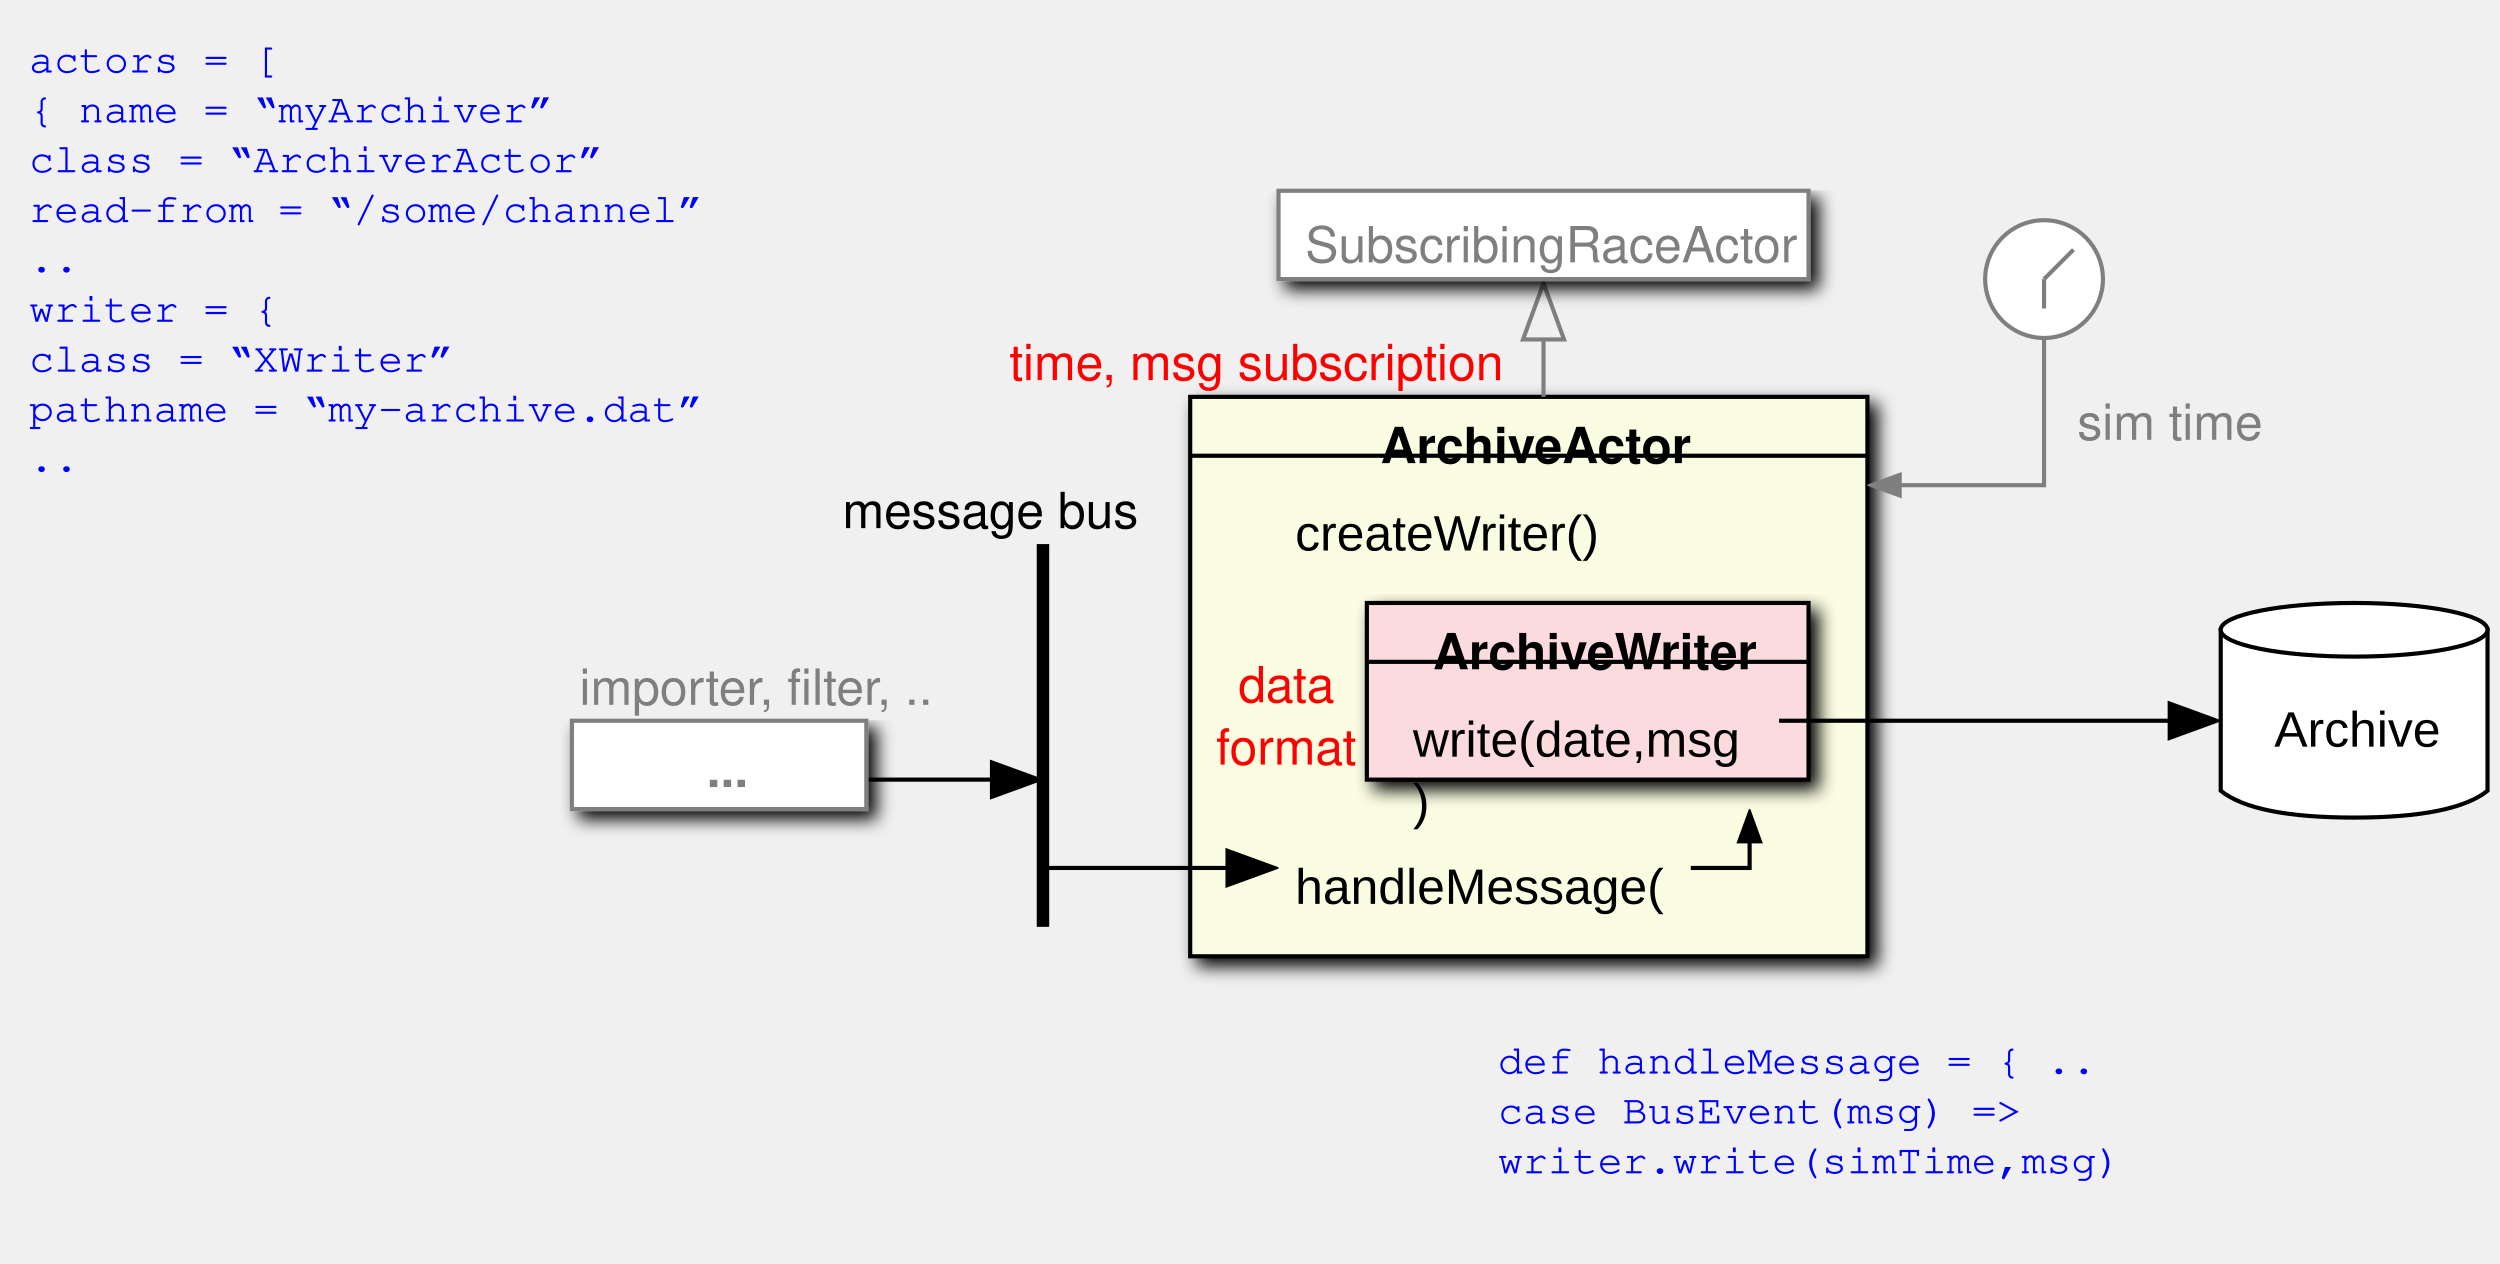
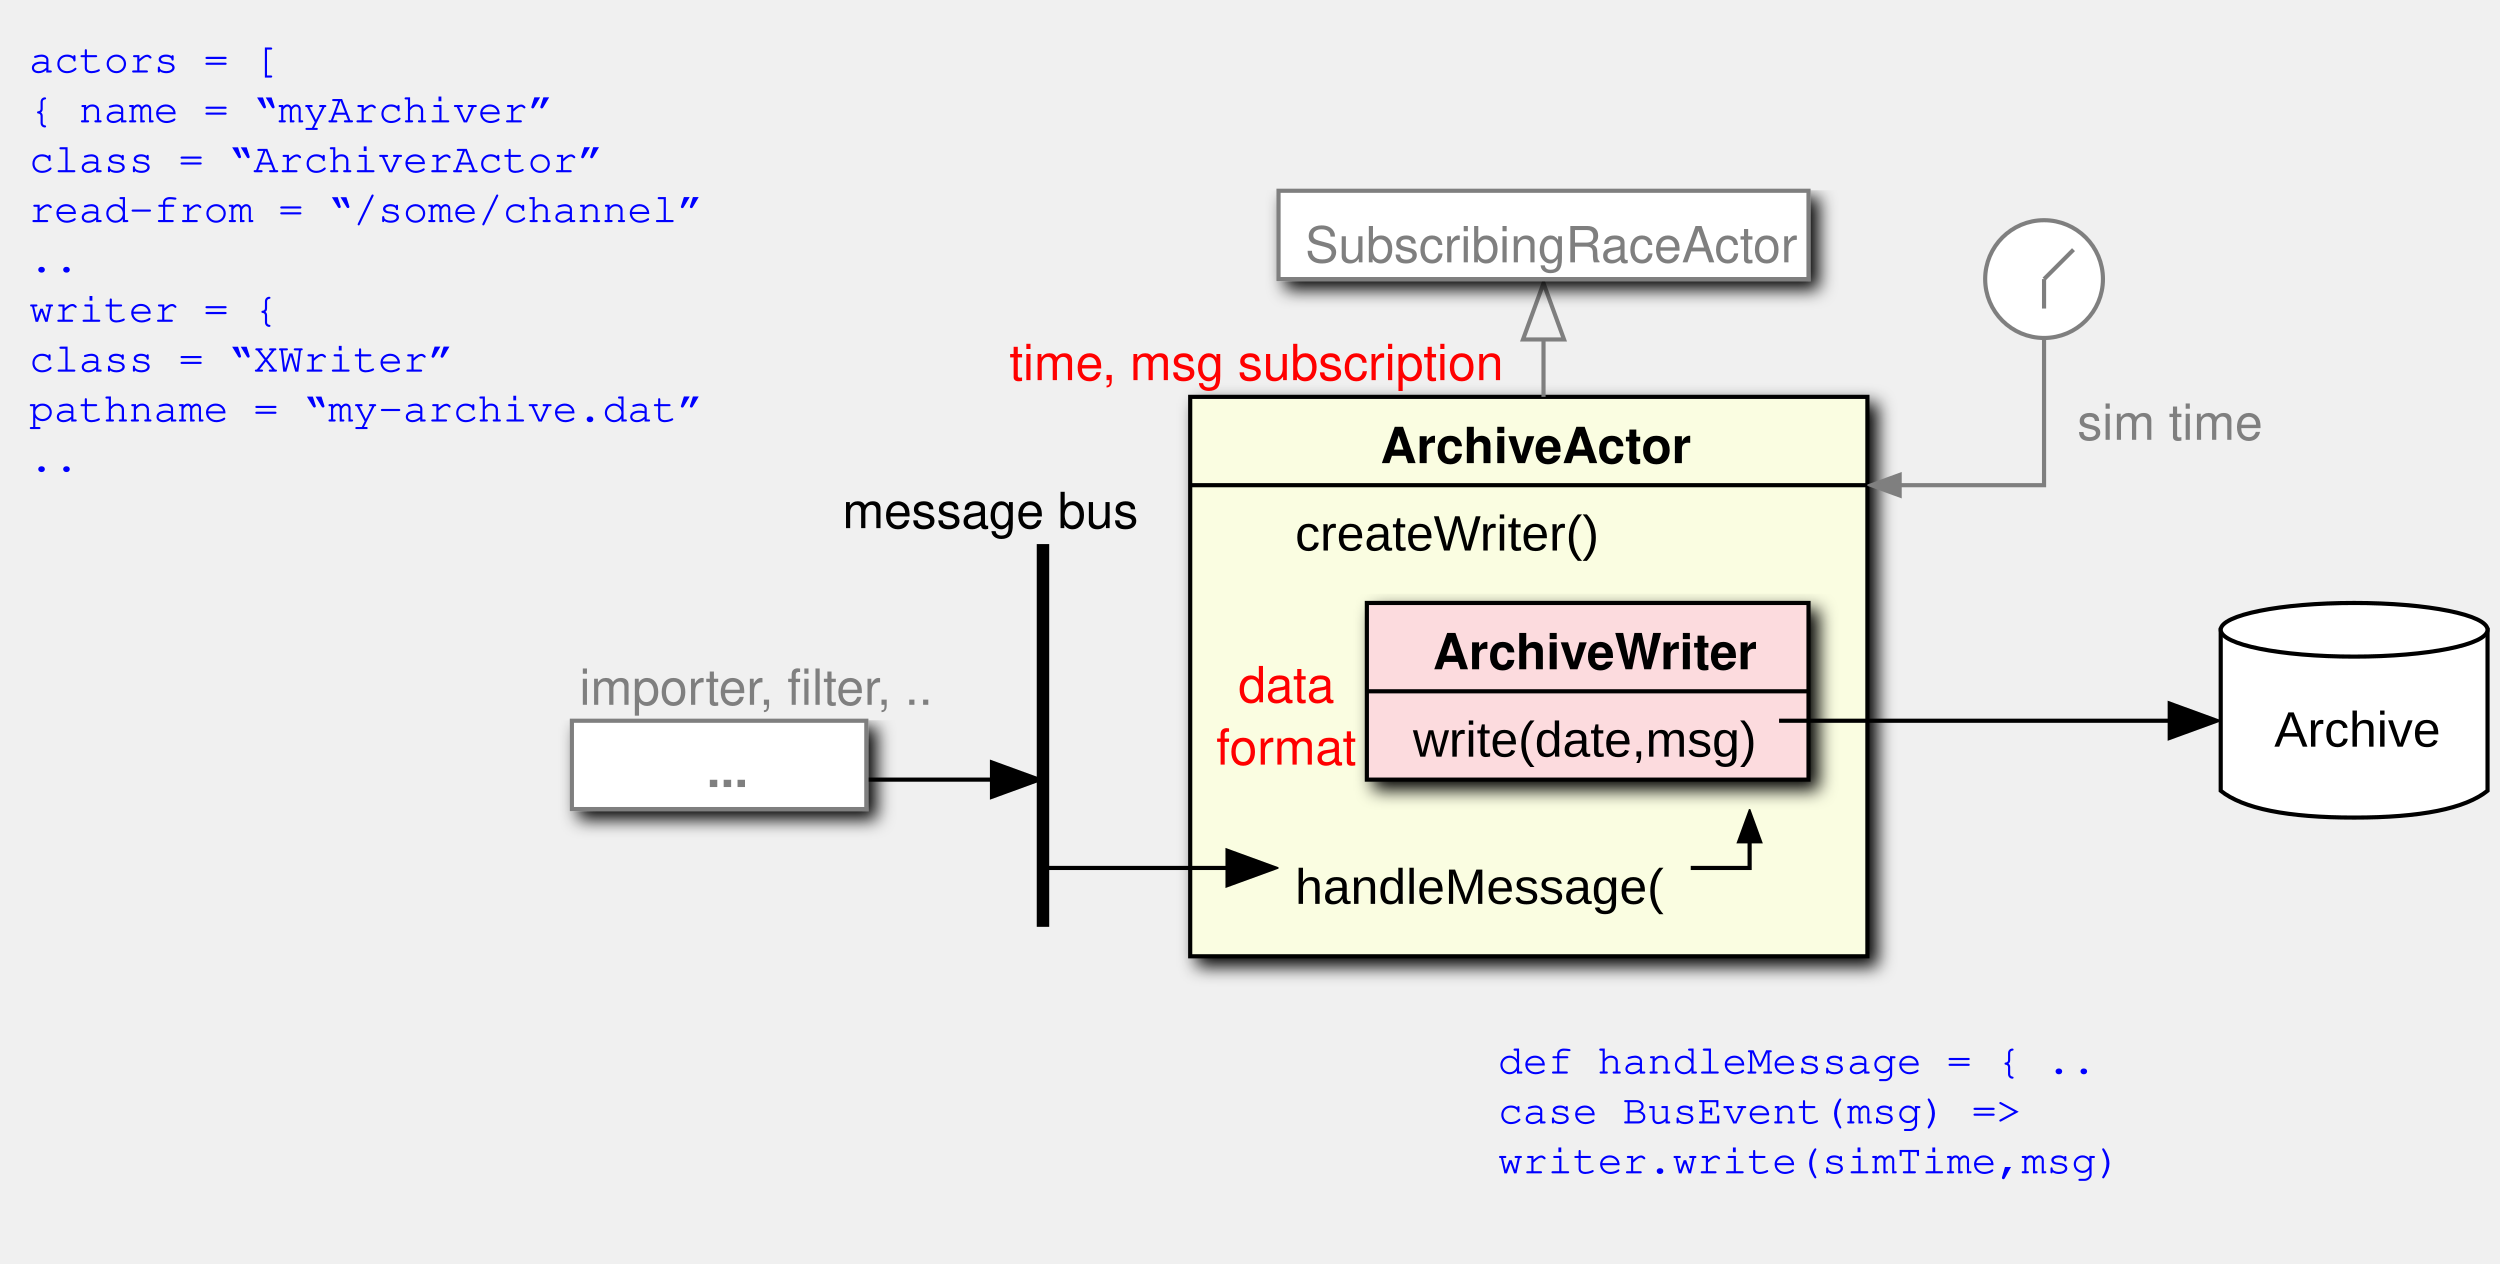
- <svg xmlns="http://www.w3.org/2000/svg" width="100%" height="100%" version="1.1" viewBox="209.598 358.024 601.717 304.031">
+ <svg xmlns="http://www.w3.org/2000/svg" width="100%" height="100%" version="1.1" viewBox="209.598 358.024 601.717 304.032">
  <defs>
    <filter id="shadow1" width="150%" height="150%">
      <feGaussianBlur in="SourceAlpha" result="blur" stdDeviation="2" />
      <feOffset dx="2" dy="2" in="blur" result="offsetBlur" />
      <feMerge>
        <feMergeNode in="offsetBlur" />
        <feMergeNode in="SourceGraphic" />
      </feMerge>
    </filter>
  </defs>
  <marker id="marker1" markerUnits="strokeWidth" orient="auto" refX="-11.173" refY="0" markerWidth="13.272" markerHeight="10.23" viewBox="-12.272 -5.115 13.272 10.23">
    <path d="M-11.272 -4.115 L0 0 L-11.272 4.115 Z " fill="#000000" fill-opacity="1" stroke="#000000" stroke-opacity="1" />
  </marker>
  <marker id="marker2" markerUnits="strokeWidth" orient="auto" refX="-11.173" refY="0" markerWidth="13.272" markerHeight="10.23" viewBox="-12.272 -5.115 13.272 10.23">
    <path d="M-11.272 -4.115 L0 0 L-11.272 4.115 Z " fill="#000000" fill-opacity="1" stroke="#000000" stroke-opacity="1" />
  </marker>
  <marker id="marker3" markerUnits="strokeWidth" orient="auto" refX="-11.173" refY="0" markerWidth="13.272" markerHeight="10.23" viewBox="-12.272 -5.115 13.272 10.23">
    <path d="M-11.272 -4.115 L0 0 L-11.272 4.115 Z " fill="#000000" fill-opacity="1" stroke="#000000" stroke-opacity="1" />
  </marker>
  <marker id="marker4" markerUnits="strokeWidth" orient="auto" refX="-13.607" refY="0" markerWidth="15.527" markerHeight="11.875" viewBox="-14.527 -5.938 15.527 11.875">
    <path d="M-13.527 -4.938 L0 0 L-13.527 4.938 Z " fill="none" stroke="#7F7F7F" stroke-opacity="1" />
  </marker>
  <marker id="marker5" markerUnits="strokeWidth" orient="auto" refX="-6.304" refY="0" markerWidth="8.763" markerHeight="6.938" viewBox="-7.763 -3.469 8.763 6.938">
    <path d="M-6.763 -2.469 L0 0 L-6.763 2.469 Z " fill="#000000" fill-opacity="1" stroke="#000000" stroke-opacity="1" />
  </marker>
  <marker id="marker6" markerUnits="strokeWidth" orient="auto" refX="-6.304" refY="0" markerWidth="8.763" markerHeight="6.938" viewBox="-7.763 -3.469 8.763 6.938">
    <path d="M-6.763 -2.469 L0 0 L-6.763 2.469 Z " fill="#7F7F7F" fill-opacity="1" stroke="#7F7F7F" stroke-opacity="1" />
  </marker>
  <g id="layer1">
    <line x1="418.11" y1="545.669" x2="448.457" y2="545.669" marker-end="url(#marker1)" opacity="1" stroke="#000000" stroke-opacity="1" stroke-width="1" stroke-linecap="butt" stroke-linejoin="miter" stroke-dasharray="none" />
    <rect x="496.063" y="453.543" width="162.992" height="134.646" opacity="1" stroke="#000000" stroke-opacity="1" stroke-width="1" stroke-linecap="butt" stroke-linejoin="miter" stroke-dasharray="none" fill="#FAFDE1" fill-opacity="1" filter="url(#shadow1)" />
    <text x="541.88" y="469.503" font-size="12" fill="#000000" fill-opacity="1" font-family="Helvetica" font-weight="bold" font-style="normal">ArchiveActor</text>
-     <line x1="496.063" y1="467.716" x2="659.055" y2="467.716" opacity="1" stroke="#000000" stroke-opacity="1" stroke-width="1" stroke-linecap="butt" stroke-linejoin="miter" stroke-dasharray="none" />
+     <line x1="496.063" y1="474.803" x2="659.055" y2="474.803" opacity="1" stroke="#000000" stroke-opacity="1" stroke-width="1" stroke-linecap="butt" stroke-linejoin="miter" stroke-dasharray="none" />
    <rect x="538.583" y="503.15" width="106.299" height="42.52" opacity="1" stroke="#000000" stroke-opacity="1" stroke-width="1" stroke-linecap="butt" stroke-linejoin="miter" stroke-dasharray="none" fill="#FCDBDE" fill-opacity="1" filter="url(#shadow1)" />
    <text x="554.492" y="519.109" font-size="12" fill="#000000" fill-opacity="1" font-family="Helvetica" font-weight="bold" font-style="normal">ArchiveWriter</text>
-     <line x1="538.583" y1="517.323" x2="644.882" y2="517.323" opacity="1" stroke="#000000" stroke-opacity="1" stroke-width="1" stroke-linecap="butt" stroke-linejoin="miter" stroke-dasharray="none" />
-     <text x="549.669" y="540.141" font-size="12" fill="#000000" fill-opacity="1" font-family="Arial" font-weight="normal" font-style="normal">write(date,msg</text>
-     <text x="549.669" y="555.141" font-size="12" fill="#000000" fill-opacity="1" font-family="Arial" font-weight="normal" font-style="normal">)</text>
+     <line x1="538.583" y1="524.409" x2="644.882" y2="524.409" opacity="1" stroke="#000000" stroke-opacity="1" stroke-width="1" stroke-linecap="butt" stroke-linejoin="miter" stroke-dasharray="none" />
+     <text x="549.669" y="540.141" font-size="12" fill="#000000" fill-opacity="1" font-family="Arial" font-weight="normal" font-style="normal">write(date,msg)</text>
    <line x1="460.63" y1="488.976" x2="460.63" y2="581.102" opacity="1" stroke="#000000" stroke-opacity="1" stroke-width="3" stroke-linecap="butt" stroke-linejoin="miter" stroke-dasharray="none" />
    <rect x="347.244" y="531.496" width="70.866" height="21.26" opacity="1" stroke="#7F7F7F" stroke-opacity="1" stroke-width="1" stroke-linecap="butt" stroke-linejoin="miter" stroke-dasharray="none" fill="#FFFFFF" fill-opacity="1" filter="url(#shadow1)" />
    <text x="379.676" y="547.456" font-size="12" fill="#7F7F7F" fill-opacity="1" font-family="Helvetica" font-weight="bold" font-style="normal">...</text>
    <text x="521.323" y="575.574" font-size="12" fill="#000000" fill-opacity="1" font-family="Arial" font-weight="normal" font-style="normal">handleMessage(</text>
    <text x="521.323" y="490.534" font-size="12" fill="#000000" fill-opacity="1" font-family="Arial" font-weight="normal" font-style="normal">createWriter()</text>
    <line x1="460.63" y1="566.929" x2="505.15" y2="566.929" marker-end="url(#marker2)" opacity="1" stroke="#000000" stroke-opacity="1" stroke-width="1" stroke-linecap="butt" stroke-linejoin="miter" stroke-dasharray="none" />
    <g>
      <g>
        <g>
-           <path d="M744.095 509.606 L744.095 548.346 Q752.122 554.803 776.205 554.803 Q800.287 554.803 808.315 548.346 L808.315 509.606 Z " opacity="1" stroke="#000000" stroke-opacity="1" stroke-width="1" stroke-linecap="butt" stroke-linejoin="miter" stroke-dasharray="none" fill="#FFFFFF" fill-opacity="1" />
+           <path d="M744.095 509.606 L744.095 548.346 Q752.122 554.803 776.205 554.803 Q800.288 554.803 808.315 548.346 L808.315 509.606 Z " opacity="1" stroke="#000000" stroke-opacity="1" stroke-width="1" stroke-linecap="butt" stroke-linejoin="miter" stroke-dasharray="none" fill="#FFFFFF" fill-opacity="1" />
          <text x="756.988" y="537.738" font-size="12" fill="#000000" fill-opacity="1" font-family="Arial" font-weight="normal" font-style="normal">Archive</text>
          <ellipse cx="776.205" cy="509.606" rx="32.11" ry="6.457" opacity="1" stroke="#000000" stroke-opacity="1" stroke-width="1" stroke-linecap="butt" stroke-linejoin="miter" stroke-dasharray="none" fill="#FFFFFF" fill-opacity="1" />
        </g>
      </g>
    </g>
    <line x1="637.795" y1="531.496" x2="731.922" y2="531.496" marker-end="url(#marker3)" opacity="1" stroke="#000000" stroke-opacity="1" stroke-width="1" stroke-linecap="butt" stroke-linejoin="miter" stroke-dasharray="none" />
    <text x="412.377" y="485.143" font-size="12" fill="#000000" fill-opacity="1" font-family="Helvetica" font-weight="normal" font-style="normal">message bus</text>
    <text x="349.078" y="527.663" font-size="12" fill="#7F7F7F" fill-opacity="1" font-family="Helvetica" font-weight="normal" font-style="normal">importer, filter, ..</text>
    <text x="507.645" y="527.053" font-size="12" fill="#FF0000" fill-opacity="1" font-family="Helvetica" font-weight="normal" font-style="normal">data
</text>
    <text x="502.319" y="542.053" font-size="12" fill="#FF0000" fill-opacity="1" font-family="Helvetica" font-weight="normal" font-style="normal">format</text>
    <g>
      <ellipse cx="701.575" cy="425.197" rx="14.173" ry="14.173" opacity="1" stroke="#7F7F7F" stroke-opacity="1" stroke-width="1" stroke-linecap="butt" stroke-linejoin="miter" stroke-dasharray="none" fill="#FFFFFF" fill-opacity="1" />
-       <line x1="701.575" y1="425.197" x2="708.661" y2="418.11" opacity="1" stroke="#7F7F7F" stroke-opacity="1" stroke-width="1" stroke-linecap="butt" stroke-linejoin="miter" stroke-dasharray="none" />
-       <line x1="701.575" y1="425.197" x2="701.575" y2="432.283" opacity="1" stroke="#7F7F7F" stroke-opacity="1" stroke-width="1" stroke-linecap="butt" stroke-linejoin="miter" stroke-dasharray="none" />
+       <line x1="701.575" y1="425.197" x2="708.662" y2="418.11" opacity="1" stroke="#7F7F7F" stroke-opacity="1" stroke-width="1" stroke-linecap="butt" stroke-linejoin="miter" stroke-dasharray="none" />
+       <line x1="701.575" y1="425.197" x2="701.575" y2="432.284" opacity="1" stroke="#7F7F7F" stroke-opacity="1" stroke-width="1" stroke-linecap="butt" stroke-linejoin="miter" stroke-dasharray="none" />
    </g>
    <text x="452.55" y="449.513" font-size="12" fill="#FF0000" fill-opacity="1" font-family="Helvetica" font-weight="normal" font-style="normal">time, msg subscription</text>
    <line x1="581.102" y1="453.543" x2="581.102" y2="439.804" marker-end="url(#marker4)" opacity="1" stroke="#7F7F7F" stroke-opacity="1" stroke-width="1" stroke-linecap="butt" stroke-linejoin="miter" stroke-dasharray="none" />
    <rect x="517.323" y="403.937" width="127.559" height="21.26" opacity="1" stroke="#7F7F7F" stroke-opacity="1" stroke-width="1" stroke-linecap="butt" stroke-linejoin="miter" stroke-dasharray="none" fill="#FFFFFF" fill-opacity="1" filter="url(#shadow1)" />
    <text x="523.741" y="421.167" font-size="12" fill="#7F7F7F" fill-opacity="1" font-family="Helvetica" font-weight="normal" font-style="normal">SubscribingRaceActor</text>
    <path d="M616.535 566.929 L630.709 566.929 L630.709 560.059" marker-end="url(#marker5)" opacity="1" stroke="#000000" stroke-opacity="1" stroke-width="1" stroke-linecap="butt" stroke-linejoin="miter" stroke-dasharray="none" fill-opacity="0" />
    <text x="570.142" y="616.429" font-size="10" fill="#0000FF" fill-opacity="1" font-family="Courier" font-weight="normal" font-style="normal">def handleMessage = { ..
</text>
    <text x="570.142" y="628.429" font-size="10" fill="#0000FF" fill-opacity="1" font-family="Courier" font-weight="normal" font-style="normal">    case BusEvent(msg) =&gt;
</text>
    <text x="570.142" y="640.429" font-size="10" fill="#0000FF" fill-opacity="1" font-family="Courier" font-weight="normal" font-style="normal">      writer.write(simTime,msg)</text>
    <text x="216.598" y="375.485" font-size="10" fill="#0000FF" fill-opacity="1" font-family="Courier" font-weight="normal" font-style="normal">actors = [
</text>
    <text x="216.598" y="387.485" font-size="10" fill="#0000FF" fill-opacity="1" font-family="Courier" font-weight="normal" font-style="normal">  { name = “myArchiver”
</text>
    <text x="216.598" y="399.485" font-size="10" fill="#0000FF" fill-opacity="1" font-family="Courier" font-weight="normal" font-style="normal">     class = “ArchiverActor”
</text>
    <text x="216.598" y="411.485" font-size="10" fill="#0000FF" fill-opacity="1" font-family="Courier" font-weight="normal" font-style="normal">     read-from = “/some/channel”
</text>
    <text x="216.598" y="423.485" font-size="10" fill="#0000FF" fill-opacity="1" font-family="Courier" font-weight="normal" font-style="normal">     ..
</text>
    <text x="216.598" y="435.485" font-size="10" fill="#0000FF" fill-opacity="1" font-family="Courier" font-weight="normal" font-style="normal">     writer = {
</text>
    <text x="216.598" y="447.485" font-size="10" fill="#0000FF" fill-opacity="1" font-family="Courier" font-weight="normal" font-style="normal">         class = “XWriter”
</text>
    <text x="216.598" y="459.485" font-size="10" fill="#0000FF" fill-opacity="1" font-family="Courier" font-weight="normal" font-style="normal">         pathname = “my-archive.dat”
</text>
    <text x="216.598" y="471.485" font-size="10" fill="#0000FF" fill-opacity="1" font-family="Courier" font-weight="normal" font-style="normal">         ..
</text>
    <path d="M701.575 439.37 L701.575 474.803 L666.359 474.803" marker-end="url(#marker6)" opacity="1" stroke="#7F7F7F" stroke-opacity="1" stroke-width="1" stroke-linecap="butt" stroke-linejoin="miter" stroke-dasharray="none" fill-opacity="0" />
    <text x="709.588" y="463.884" font-size="12" fill="#7F7F7F" fill-opacity="1" font-family="Helvetica" font-weight="normal" font-style="normal">sim time</text>
  </g>
</svg>
